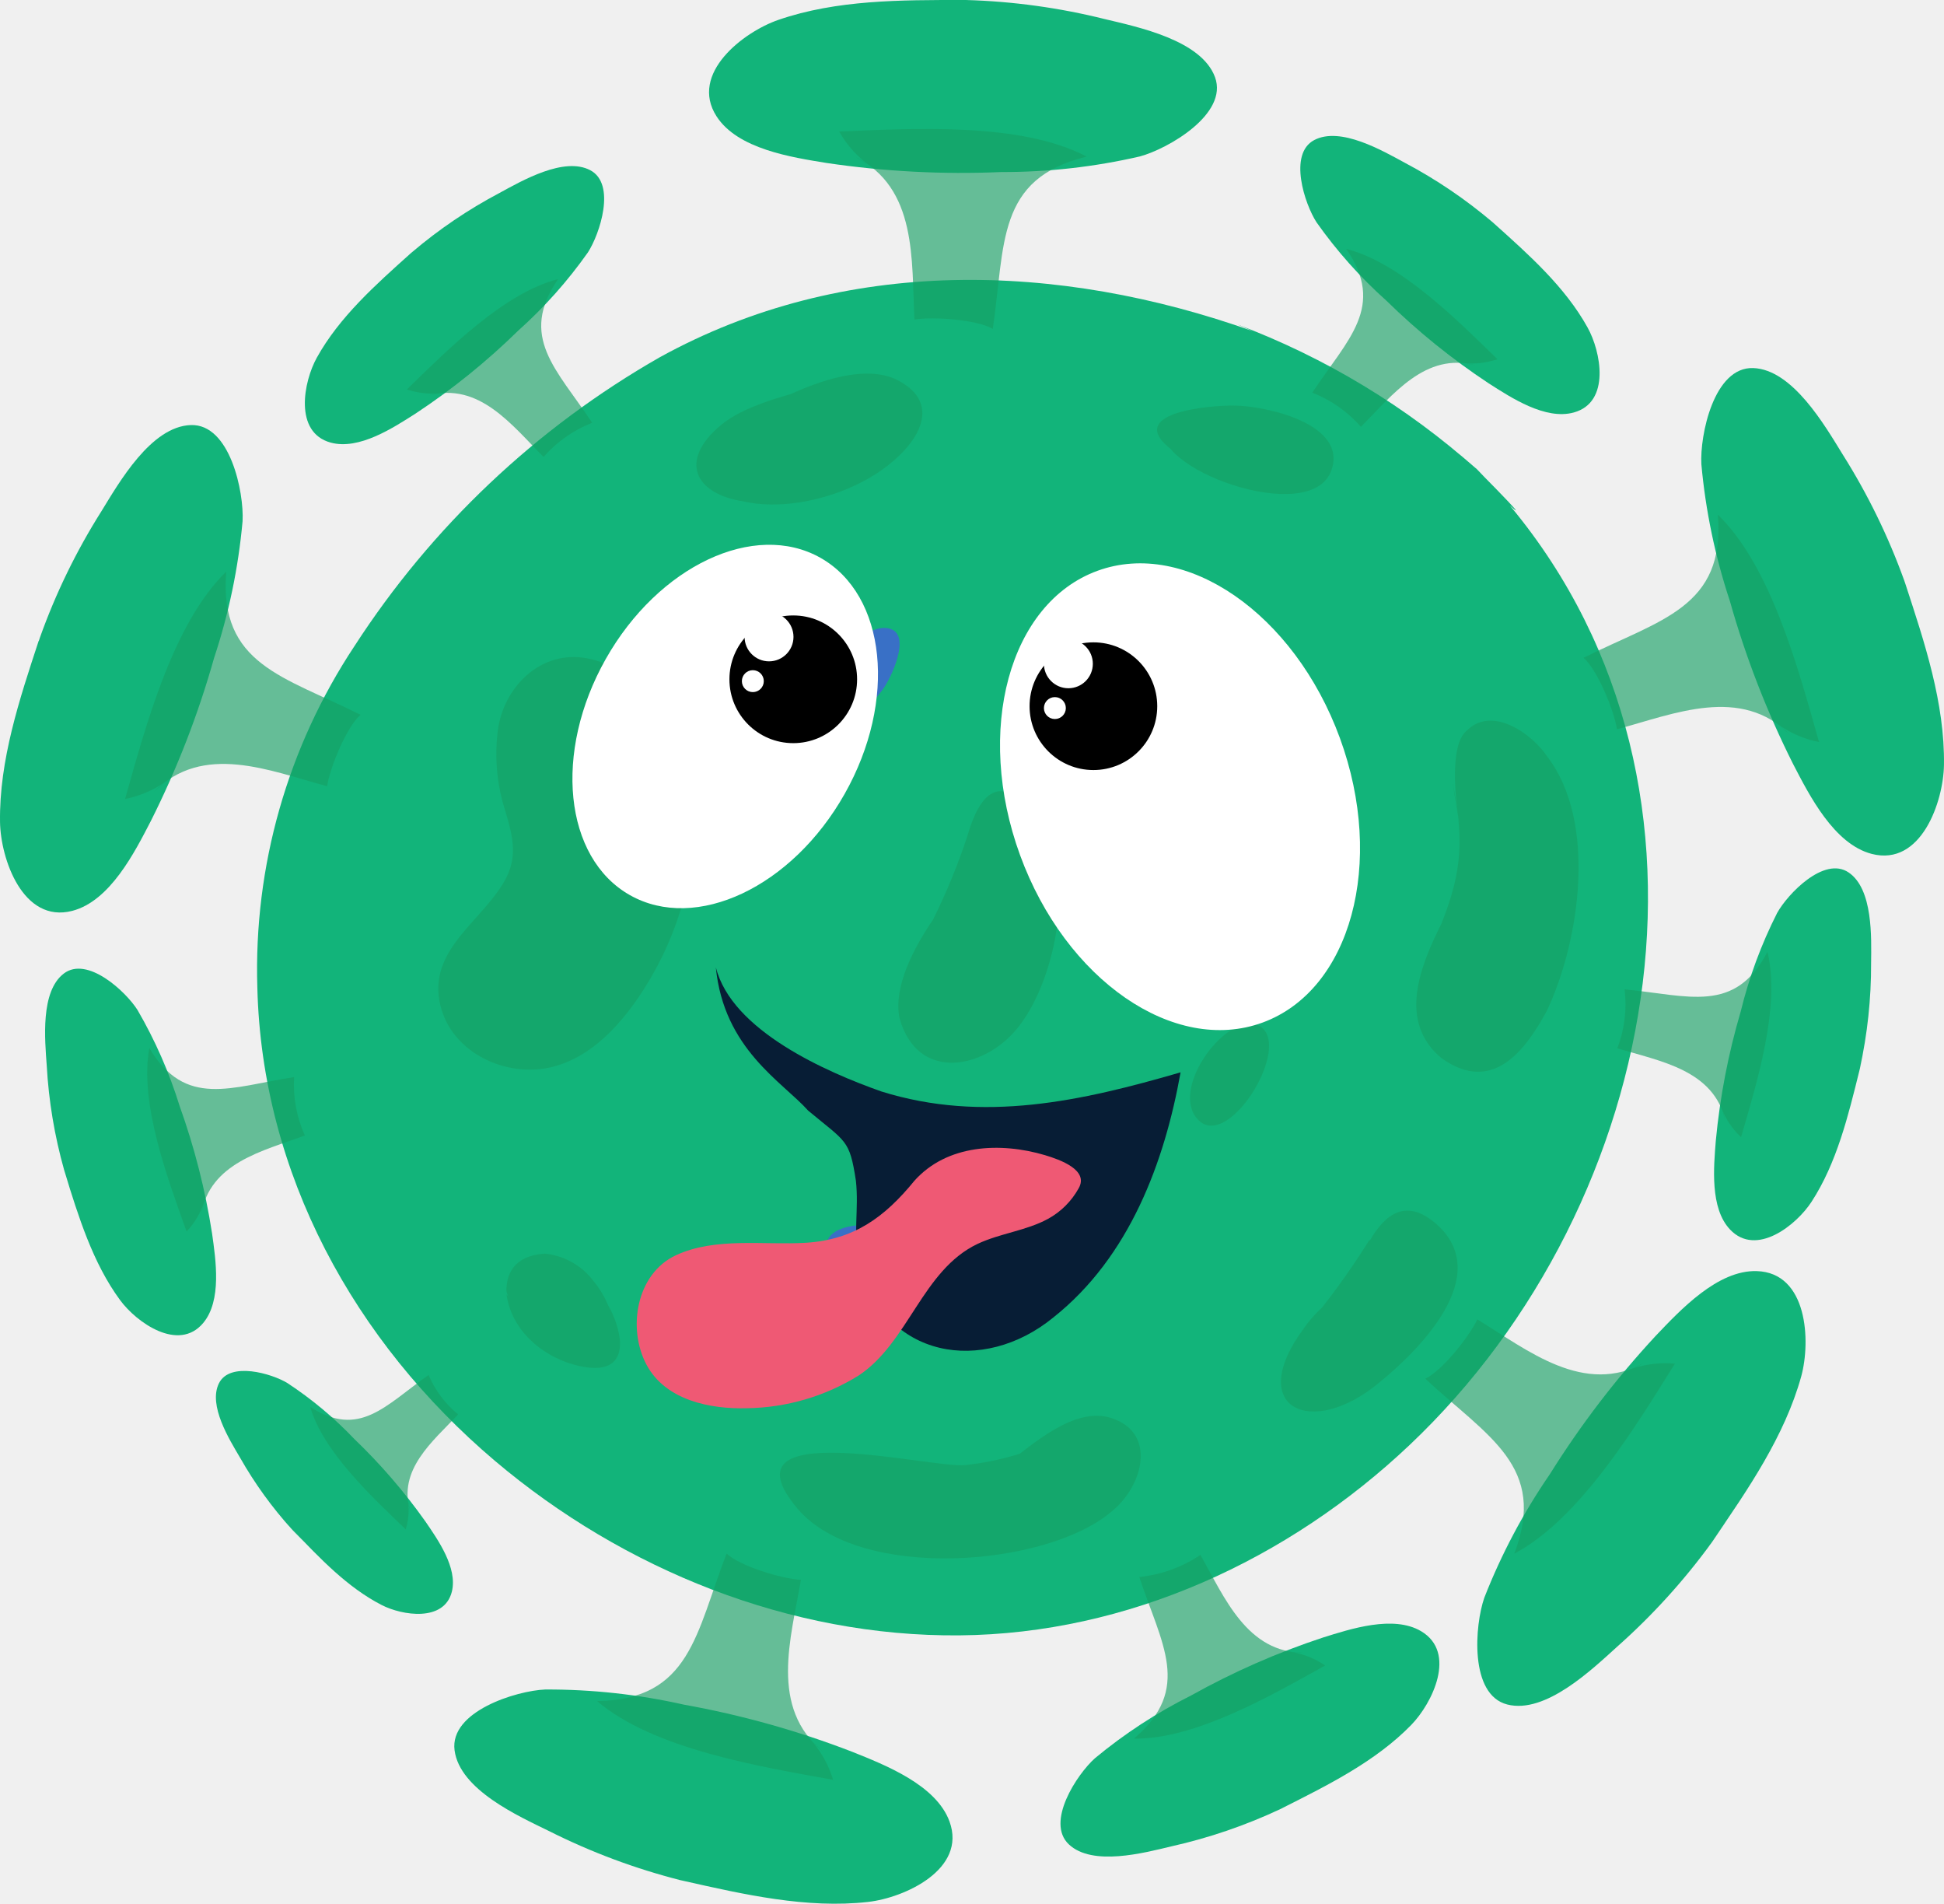
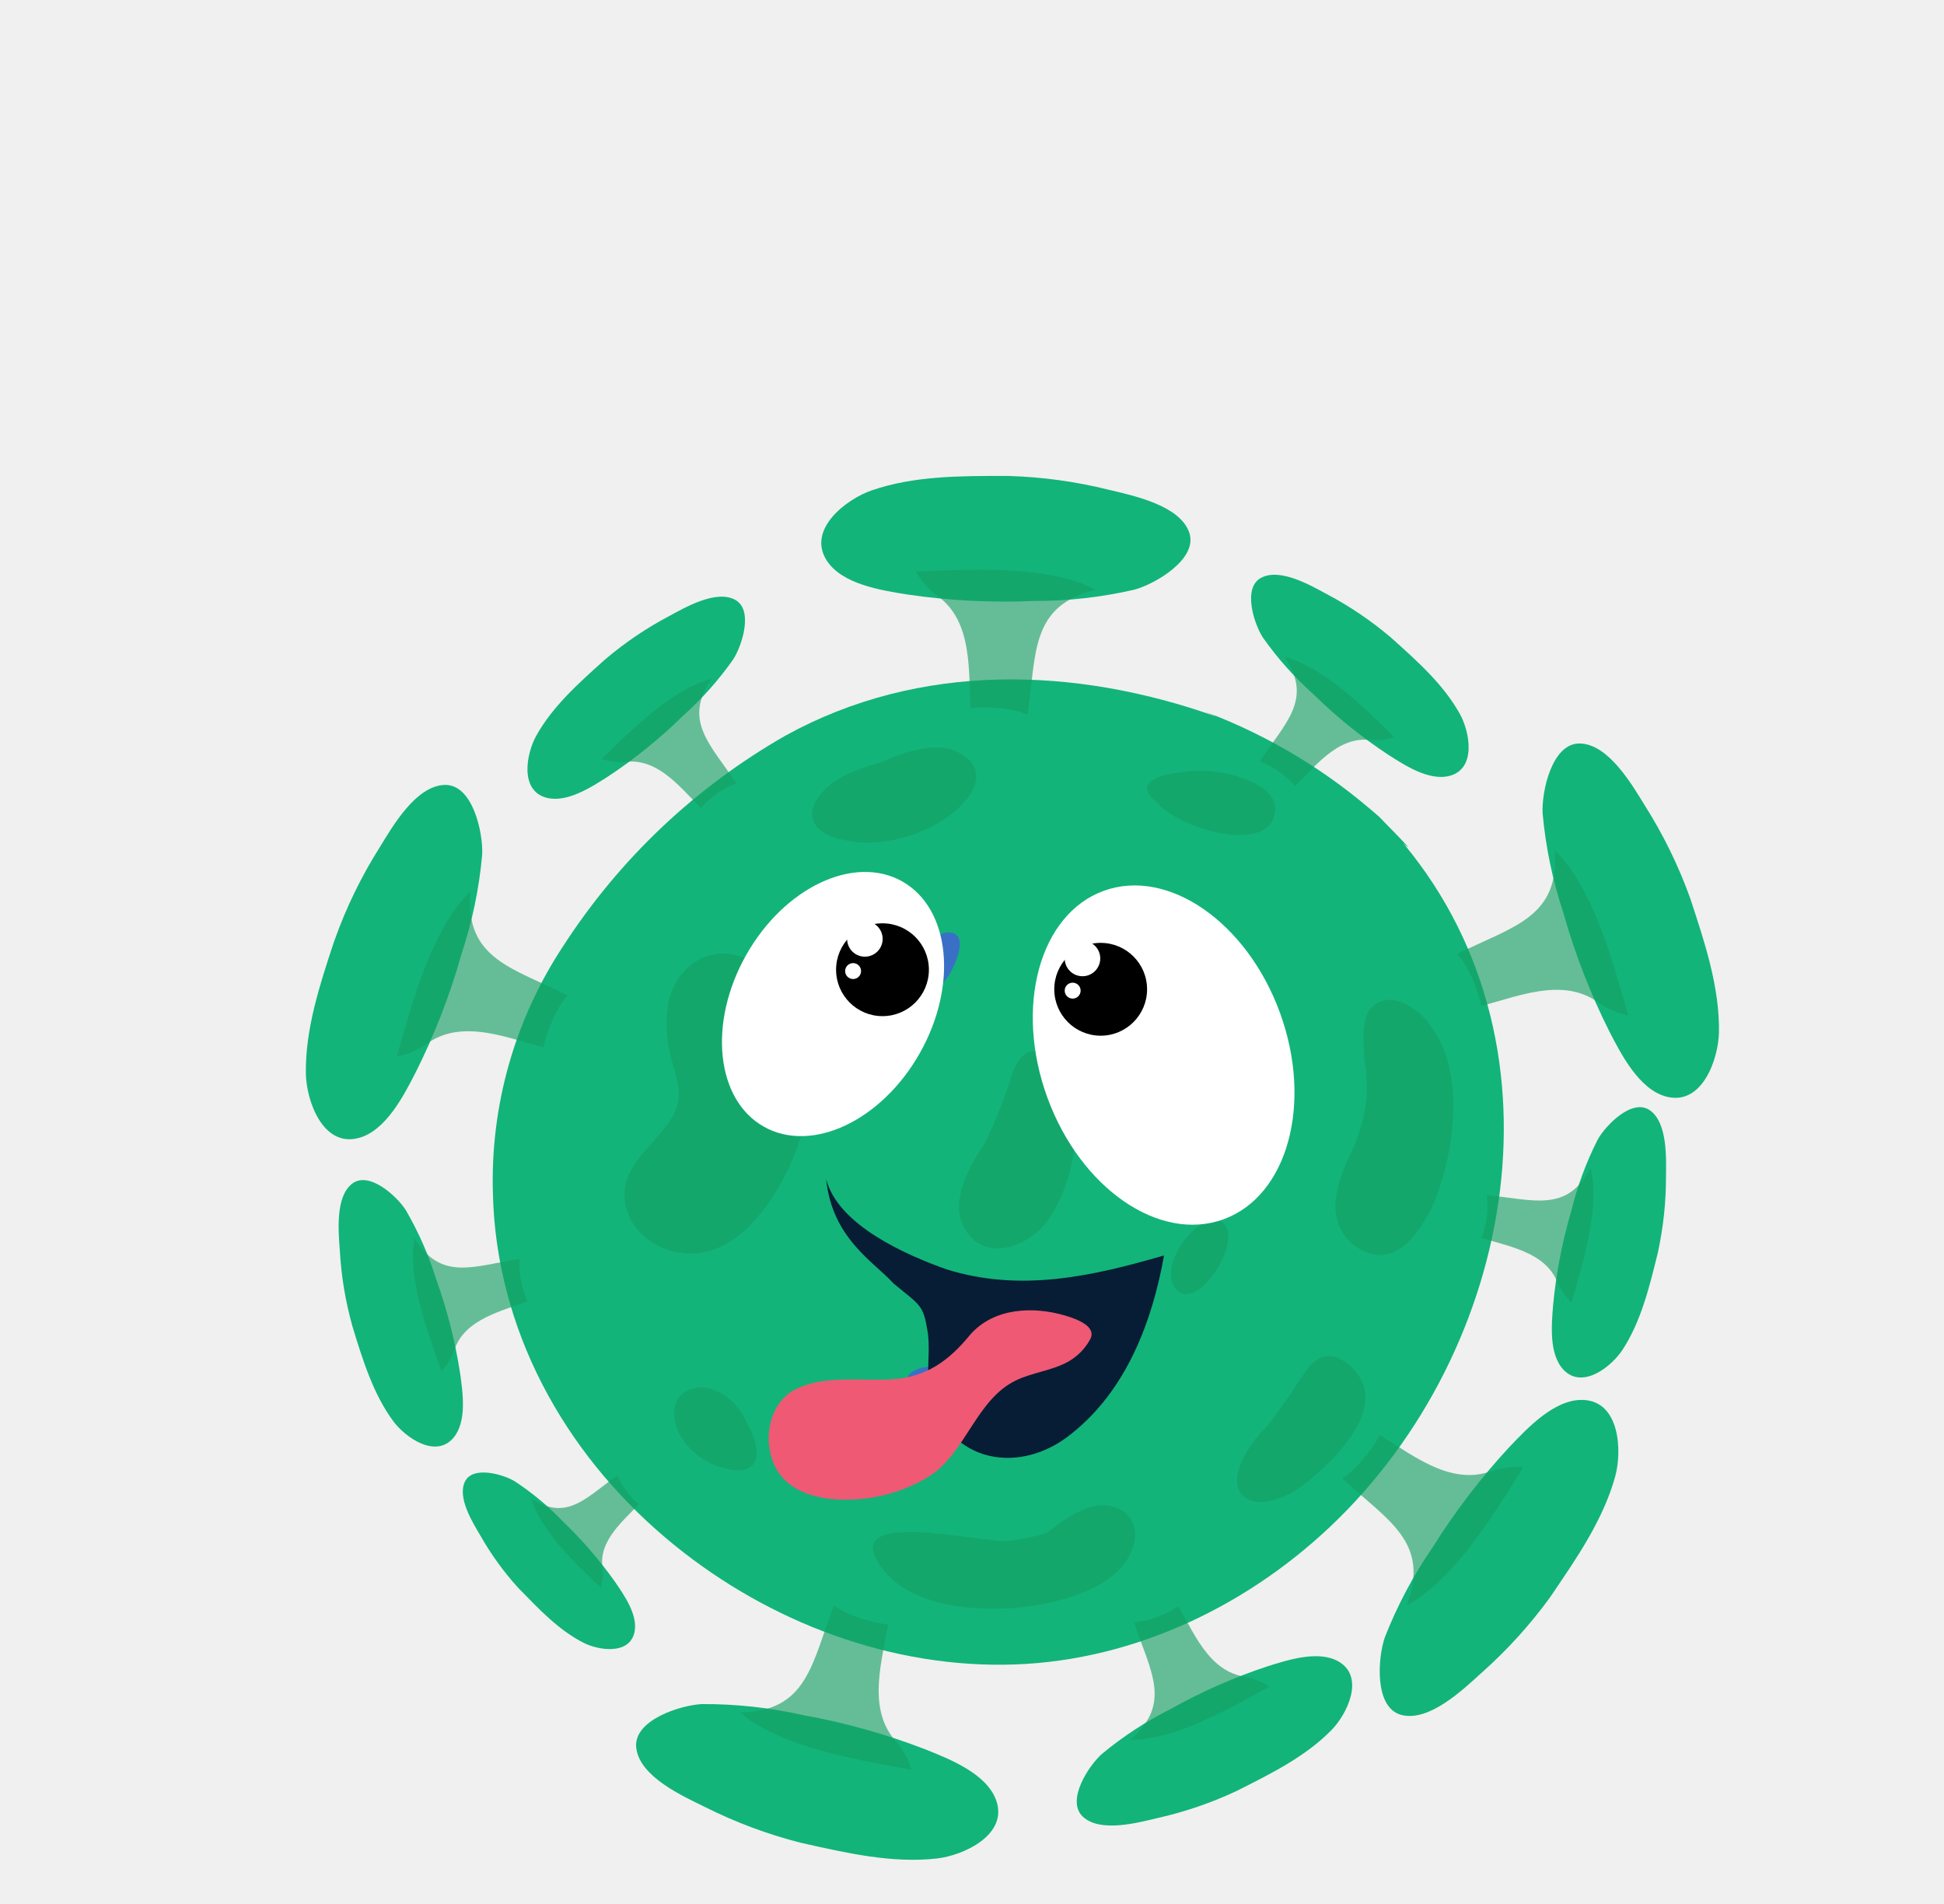
- <svg xmlns="http://www.w3.org/2000/svg" width="148.494" height="145.385" viewBox="0 0 148.494 145.385">
+ <svg xmlns="http://www.w3.org/2000/svg" width="148.494" height="145.385" viewBox="-30 -50 200 200">
  <defs>
    <style>.good1{fill:#12b47a;}.good2,.good4{fill:#15a064;}.good2,.good3{opacity:0.63;}.good5{fill:#3970c6;}.good6{fill:#fff;}.good7{fill:#071d35;}.good8{fill:#ef5974;}</style>
  </defs>
  <g transform="translate(0.01 0)">
    <g transform="translate(-0.01 0)">
      <g transform="translate(0)">
        <path class="good1" d="M183.466,112.738a58.38,58.38,0,0,0-18.3-11.066l1.181.515c-14.855-5.285-31.2-5.766-45.276,1.992A67.753,67.753,0,0,0,97.74,126.242a44.687,44.687,0,0,0-7.419,26.06c.339,14.218,7.417,27.076,18.152,36.165,9.824,8.311,22.541,13.443,35.489,13.324,12.858-.115,25.119-5.775,34.382-14.544,19.549-18.5,25.623-51.316,6.877-72.644q-.848-.959-1.74-1.868C176.41,106.569,192.881,122.238,183.466,112.738Z" transform="translate(-70.664 -76.901)" />
        <path class="good1" d="M268.369,0C263.7,0,258.762-.022,254.3,1.522c-2.64.913-6.812,4.082-4.717,7.356,1.614,2.514,5.744,3.134,8.415,3.569a69.99,69.99,0,0,0,13.324.692,46.548,46.548,0,0,0,10.6-1.192c2.131-.574,6.777-3.232,5.74-6.055s-5.872-3.826-8.4-4.43A49.688,49.688,0,0,0,268.632,0Z" transform="translate(-194.853 0)" />
        <path class="good2" d="M295.913,47.4c4.785,2.392,4.309,7.9,4.548,12.447,1.435-.241,4.785,0,5.983.716.957-6.464.239-11.49,7.177-13.163h0c-5.028-2.634-13.165-2.155-18.911-1.916a8.125,8.125,0,0,0,3.591,3.349Z" transform="translate(-230.609 -35.441)" />
        <path class="good1" d="M2.946,165.72c-1.459,4.435-3.023,9.12-2.954,13.841.043,2.8,1.74,7.756,5.514,6.784,2.891-.746,4.772-4.476,6.014-6.879a69.949,69.949,0,0,0,4.824-12.439,46.3,46.3,0,0,0,2.175-10.44c.12-2.2-.95-7.447-3.956-7.343-3.045.109-5.47,4.378-6.834,6.594a48.648,48.648,0,0,0-4.691,9.639c-.022.076-.057.159-.08.244Z" transform="translate(0.01 -116.783)" />
        <path class="good2" d="M46.1,217.53c3.771-3.8,8.848-1.625,13.243-.435.217-1.44,1.5-4.548,2.553-5.459C56.059,208.7,51.059,207.816,51.64,200.7h0c-4.074,3.95-6.164,11.83-7.73,17.365a8.128,8.128,0,0,0,4.306-2.366Z" transform="translate(-34.357 -157.048)" />
        <path class="good1" d="M613.066,145.712c1.459,4.433,3.023,9.117,2.951,13.837-.044,2.8-1.74,7.76-5.514,6.788-2.888-.748-4.772-4.478-6.018-6.882a70.054,70.054,0,0,1-4.824-12.439,46.541,46.541,0,0,1-2.175-10.44c-.122-2.2.951-7.447,3.958-7.343s5.468,4.378,6.834,6.594a49.534,49.534,0,0,1,4.709,9.644c.024.076.057.159.083.244C614.858,151.169,611.272,140.255,613.066,145.712Z" transform="translate(-467.526 -101.125)" />
        <path class="good2" d="M571.937,197.536c-3.774-3.8-8.85-1.625-13.246-.435-.218-1.442-1.5-4.55-2.551-5.461,5.842-2.925,10.844-3.813,10.259-10.929h0c4.076,3.95,6.162,11.83,7.73,17.365a8.151,8.151,0,0,1-4.306-2.366Z" transform="translate(-435.179 -141.406)" />
        <path class="good1" d="M177.088,607.77c4.552,1.024,9.368,2.129,14.059,1.6,2.78-.311,7.554-2.486,6.22-6.142-1.022-2.8-4.918-4.315-7.428-5.322a69.937,69.937,0,0,0-12.85-3.6,47.412,47.412,0,0,0-10.605-1.159c-2.2.094-7.319,1.668-6.923,4.648.4,3.014,4.883,5.022,7.221,6.166a49.533,49.533,0,0,0,10.057,3.754c.076.015.163.041.248.057C182.695,609.03,171.483,606.515,177.088,607.77Z" transform="translate(-124.838 -464.123)" />
        <path class="good2" d="M226.962,560.633c-4.145-3.384-2.473-8.652-1.71-13.141-1.455-.083-4.67-1.05-5.679-2.012-2.351,6.09-2.754,11.158-9.894,11.271h0c4.324,3.669,12.373,4.989,18.033,6.012a8.088,8.088,0,0,0-2.773-4.056Z" transform="translate(-164.073 -426.84)" />
        <path class="good1" d="M536.857,466.811c2.636-3.843,5.437-7.908,6.7-12.46.742-2.7.492-7.934-3.4-8.047-2.982-.091-5.829,2.967-7.7,4.928a70.289,70.289,0,0,0-8.106,10.59,46.548,46.548,0,0,0-5,9.424c-.729,2.077-1.161,7.414,1.755,8.156s6.471-2.675,8.4-4.422a49.7,49.7,0,0,0,7.214-7.947c.046-.065.1-.137.15-.217C540.1,462.076,533.609,471.552,536.857,466.811Z" transform="translate(-405.97 -349.232)" />
        <path class="good2" d="M517.35,466.554c-4.683,2.6-8.952-.911-12.832-3.284-.618,1.318-2.71,3.948-3.978,4.528,4.785,4.448,9.352,6.695,6.8,13.365h0c5-2.651,9.224-9.637,12.273-14.514a8.122,8.122,0,0,0-4.8,1.07Z" transform="translate(-391.672 -362.51)" />
        <path class="good1" d="M115.089,65.023c-2.61,2.342-5.394,4.811-7.116,7.915-1.024,1.84-1.77,5.716,1.048,6.494,2.175.594,4.785-1.131,6.507-2.227a52.517,52.517,0,0,0,7.808-6.307,35.219,35.219,0,0,0,5.342-5.994c.9-1.392,2.175-5.22.174-6.273s-5.209.8-6.934,1.74a36.922,36.922,0,0,0-6.684,4.526C115.185,64.936,115.137,64.977,115.089,65.023Z" transform="translate(-83.767 -45.633)" />
        <path class="good2" d="M144.522,106.893c3.882-1.066,6.379,2.264,8.8,4.687a9.666,9.666,0,0,1,3.713-2.61c-2.708-4.091-5.644-6.547-2.6-10.971h0c-4.132,1.051-8.454,5.409-11.553,8.426a6.176,6.176,0,0,0,3.7.072Z" transform="translate(-111.802 -76.685)" />
        <path class="good1" d="M389.442,584.155c3.43-1.727,7.075-3.534,9.787-6.318,1.609-1.651,3.508-5.524.755-7.158-2.118-1.253-5.383-.178-7.51.487a57.789,57.789,0,0,0-10.053,4.417,38.31,38.31,0,0,0-7.356,4.8c-1.357,1.209-3.791,4.883-1.986,6.577s5.729.652,7.817.152a40.312,40.312,0,0,0,8.354-2.858c.067-.028.128-.063.194-.1Z" transform="translate(-291.431 -446.106)" />
        <path class="good2" d="M411.246,553.448c-4.406,0-6.09-4.219-7.947-7.478a10.28,10.28,0,0,1-4.667,1.688c1.686,5.109,4.074,8.539-.411,12.341h0c4.667.074,10.479-3.289,14.611-5.585a6.636,6.636,0,0,0-3.876-1.135Z" transform="translate(-311.606 -427.224)" />
        <path class="good1" d="M471.487,54.443c2.61,2.342,5.394,4.809,7.114,7.913,1.027,1.84,1.773,5.714-1.048,6.494-2.175.6-4.785-1.129-6.505-2.227a52.406,52.406,0,0,1-7.808-6.307,35.3,35.3,0,0,1-5.342-5.992c-.9-1.392-2.175-5.22-.174-6.277s5.209.807,6.932,1.74a37.232,37.232,0,0,1,6.686,4.528l.146.13C474.7,57.325,468.261,51.557,471.487,54.443Z" transform="translate(-357.336 -37.35)" />
        <path class="good2" d="M473.39,96.292c-3.882-1.064-6.377,2.264-8.8,4.689a9.474,9.474,0,0,0-3.713-2.61c2.71-4.1,5.638-6.553,2.593-10.981h0c4.132,1.051,8.454,5.411,11.553,8.426a6.076,6.076,0,0,1-3.7.072Z" transform="translate(-360.638 -68.383)" />
        <path class="good1" d="M613.071,320.372c-.842,3.4-1.716,7.021-3.647,9.994-1.146,1.77-4.219,4.248-6.229,2.125-1.544-1.633-1.248-4.765-1.087-6.792a52.263,52.263,0,0,1,1.9-9.853,35,35,0,0,1,2.784-7.53c.8-1.446,3.587-4.361,5.459-3.095s1.74,4.976,1.718,6.936a36.736,36.736,0,0,1-.857,8.026c-.013.063-.033.124-.046.189C612.027,324.566,614.1,316.177,613.071,320.372Z" transform="translate(-471.044 -238.594)" />
        <path class="good2" d="M576.265,347.134c-.883-3.928-5-4.567-8.265-5.566a9.385,9.385,0,0,0,.557-4.5c4.894.468,8.43,1.9,10.91-2.867h0c1.018,4.15-.807,10-2.014,14.157a6.068,6.068,0,0,1-1.8-3.23Z" transform="translate(-444.46 -261.513)" />
        <path class="good1" d="M17.323,355.673c1.044,3.352,2.125,6.906,4.23,9.766,1.248,1.7,4.456,3.989,6.342,1.753,1.444-1.723.966-4.826.683-6.845a52.66,52.66,0,0,0-2.475-9.724,35.372,35.372,0,0,0-3.225-7.349c-.887-1.4-3.832-4.148-5.629-2.773s-1.44,5.07-1.3,7.025a36.881,36.881,0,0,0,1.327,7.965c.015.057.037.12.057.183C18.606,359.8,16.039,351.545,17.323,355.673Z" transform="translate(-12.379 -266.15)" />
        <path class="good2" d="M55.807,380.724c.652-3.974,4.713-4.859,7.926-6.046a9.474,9.474,0,0,1-.822-4.463c-4.846.757-8.3,2.395-11.06-2.214h0c-.77,4.2,1.394,9.935,2.845,14.011a6.136,6.136,0,0,0,1.607-3.33Z" transform="translate(-40.445 -287.961)" />
        <path class="good1" d="M81.736,493.555c2.014,2.1,4.132,4.35,6.755,5.692,1.557.8,4.785,1.32,5.361-1.04.435-1.816-1.068-3.945-2.023-5.34a43.686,43.686,0,0,0-5.437-6.307,29.037,29.037,0,0,0-5.116-4.272c-1.179-.716-4.383-1.664-5.22.024s.8,4.3,1.625,5.7a30.612,30.612,0,0,0,3.932,5.437l.109.117C84.211,496.143,79.256,490.962,81.736,493.555Z" transform="translate(-59.332 -376.672)" />
        <path class="good2" d="M116.585,493.2c-.985-3.191,1.707-5.35,3.656-7.421a7.865,7.865,0,0,1-2.26-3.014c-3.33,2.358-5.285,4.852-9.041,2.443h0c.983,3.406,4.713,6.868,7.3,9.352a5.072,5.072,0,0,0-.037-3.071Z" transform="translate(-85.244 -377.762)" />
        <g class="good3" transform="translate(33.478 50.175)">
          <path class="good4" d="M237.5,259.37c.067.2.159.468.309.89.03.074.089.178.141.278C237.8,260.107,237.654,259.711,237.5,259.37Z" transform="translate(-219.321 -253.133)" />
          <path class="good4" d="M172.639,238.382c-.076-.176-.144-.337-.239-.563-1.087-3.067-3.68-6.331-7.027-7.012-3.647-.746-6.584,2.255-6.934,5.7a14.207,14.207,0,0,0,.381,5.22c.563,1.957,1.3,3.8.318,5.766-1.675,3.312-6.127,5.474-5.057,9.831.89,3.608,5,5.5,8.43,4.7,3.5-.816,6.025-4.035,7.736-7a24.707,24.707,0,0,0,2.61-6.588A19.877,19.877,0,0,0,172.639,238.382Z" transform="translate(-153.916 -230.692)" />
        </g>
        <path class="good2" d="M253.395,132.3c-2.223.555-5.281,1.388-6.949,2.777-3.334,2.78-1.944,5.283,1.668,5.84,3.615.833,8.341-.557,11.118-2.78,2.5-1.957,3.891-4.726.835-6.394-3.891-2.225-11.675,2.5-14.455,4.726Z" transform="translate(-191.36 -102.632)" />
        <path class="good2" d="M406.977,143.862c-1.586,3.173,11.123,7.919,12.7,3.48,1.262-3.552-5-4.937-7.469-4.952-1.888-.013-8.5.548-4.678,3.417Z" transform="translate(-317.978 -111.42)" />
        <path class="good2" d="M500.153,257.685c.833,4.169.833,6.668-.833,10.838-1.668,3.336-3.336,7.506,0,10.288,3.887,2.777,6.39-.559,8.047-3.615,2.5-5.281,3.891-14.455,0-19.459-1.111-1.668-4.172-3.891-6.114-1.944-1.392,1.111-.835,5.559-.559,7.227Z" transform="translate(-389.21 -198)" />
        <path class="good2" d="M295.517,498.654a21.543,21.543,0,0,1-7.5,2.223c-2.5.281-18.9-3.891-12.789,3.334,4.726,5.559,18.9,4.448,23.9.281,2.5-1.947,3.613-6.118,0-7.23-2.782-.833-5.838,1.947-8.06,3.615-.281.278-.835.555-1.114,1.111Z" transform="translate(-214.302 -388.99)" />
        <path class="good5" d="M416.41,223.622c.485,2.434,1.947,6.819,4.385,8.278,5.355,1.957,5.355-3.893,3.9-7.306-2.934-6.327-11.2-4.868-6.821,2.921Z" transform="translate(-325.84 -172.647)" />
        <path class="good5" d="M287.581,223.3c-.652.687-2.891,4.659-.474,4.785,1.6.087,3.282-1.757,4.132-2.917.6-.816,2.2-4.119.565-4.624-1.551-.481-3.465,1.7-4.219,2.754C286.791,224.122,289.717,220.305,287.581,223.3Z" transform="translate(-223.802 -172.523)" />
        <path class="good2" d="M461.86,426.224c-2.379-2.195-4.032-.894-5.2,1.122H456.6a58.357,58.357,0,0,1-3.615,5.152,9.594,9.594,0,0,0-1.129,1.231c-.074.091-.12.174-.189.265a.448.448,0,0,0-.046.046v.011c-4.567,6.146.6,8.5,5.783,4.132C460.471,435.676,466.03,430.117,461.86,426.224Z" transform="translate(-352.012 -332.629)" />
        <path class="good2" d="M186.507,446.652a6.913,6.913,0,0,0-.87-2.49,7.239,7.239,0,0,0-.729-1.346c-.152-.217-.309-.435-.492-.652a5.311,5.311,0,0,0-3.613-1.973c-2.593.154-2.967,1.836-2.947,2.86a2.247,2.247,0,0,0,.126.4c-.039-.05-.076-.1-.115-.148a.335.335,0,0,0,.013.115c.461,2.949,3.247,5.044,6.09,5.45,2.081.3,2.673-.785,2.547-2.142A.259.259,0,0,1,186.507,446.652Z" transform="translate(-139.171 -344.45)" />
        <path class="good2" d="M326.138,279.823c-2.943-3.8-4.483-1.688-5.363,1.325a.04.04,0,0,1,0,.011,48,48,0,0,1-2.636,6.427c-1.5,2.2-3.045,5.161-2.562,7.525,1.388,5,6.671,3.893,9.172.559C327.528,292.055,329.194,283.994,326.138,279.823Z" transform="translate(-246.867 -217.36)" />
        <path class="good5" d="M297.475,428.91a44.321,44.321,0,0,0-5.333.324c-3.752.568-1.688,3.863.616,4.837,2.436,1.029,13.328.831,9.326-3.745C301.076,428.986,299,428.873,297.475,428.91Z" transform="translate(-226.982 -335.619)" />
        <path class="good5" d="M344.717,434.481c-.022-.028-.05-.057-.07-.078-.074-.078-.148-.135-.217-.2a2.687,2.687,0,0,0,.191.27c.207.239.374.435.533.611A3.451,3.451,0,0,0,344.717,434.481Z" transform="translate(-269.516 -339.763)" />
        <path class="good2" d="M422.9,359.447c-2.406-.607-6.538,5.029-4.35,7.3C420.972,369.28,426.227,360.388,422.9,359.447Z" transform="translate(-327.033 -281.233)" />
        <path class="good6" d="M352.733,220.087c-3.48-9.526-.837-19.251,5.907-21.717s15.044,3.262,18.526,12.782.837,19.248-5.912,21.717S356.215,229.615,352.733,220.087Z" transform="translate(-274.813 -154.777)" />
        <path class="good6" d="M221.827,210.31c4.022-7.112,3.193-15.188-1.847-18.033s-12.382.613-16.4,7.728-3.191,15.188,1.849,18.035S217.812,217.426,221.827,210.31Z" transform="translate(-157.309 -149.678)" />
        <path d="M256.17,220.976a4.876,4.876,0,1,1,4.874,4.876A4.876,4.876,0,0,1,256.17,220.976Z" transform="translate(-200.452 -169.099)" />
        <path class="good6" d="M261.49,216.908a1.868,1.868,0,1,1,1.868,1.868A1.868,1.868,0,0,1,261.49,216.908Z" transform="translate(-204.615 -168.27)" />
        <circle class="good6" cx="0.837" cy="0.837" r="0.837" transform="translate(56.669 51.181)" />
        <path d="M361.58,230.425a4.876,4.876,0,1,1,4.876,4.868,4.876,4.876,0,0,1-4.876-4.868Z" transform="translate(-282.935 -176.486)" />
        <path class="good6" d="M366.62,245.6a.837.837,0,1,1,.837.837A.837.837,0,0,1,366.62,245.6Z" transform="translate(-286.879 -191.526)" />
        <path class="good6" d="M366.62,226.348a1.868,1.868,0,1,1,1.866,1.868,1.868,1.868,0,0,1-1.866-1.868Z" transform="translate(-286.879 -175.656)" />
        <path class="good7" d="M251.39,339.64c1.216,4.863,8.511,8.023,12.643,9.483,7.782,2.432,15.32.729,22.857-1.459h0c-1.216,6.81-3.889,14.1-9.726,18.724-5.348,4.376-12.887,3.16-14.831-4.132-.487-2.188,0-4.132-.244-6.323-.487-3.16-.731-2.917-3.647-5.348-1.947-2.188-6.442-4.687-7.051-10.942Z" transform="translate(-196.711 -265.77)" />
        <path class="good8" d="M244.81,405.544c-2.273,2.786-4.62,4.487-8.252,4.72-3.228.2-6.934-.452-9.959.957s-3.721,5.6-2.234,8.369c1.459,2.714,4.859,3.391,7.686,3.31a16.624,16.624,0,0,0,8.5-2.49c3.817-2.514,4.87-8.047,9.087-10.055,1.74-.82,3.7-1,5.387-1.914a5.932,5.932,0,0,0,2.347-2.342c.789-1.39-1.409-2.175-2.586-2.527-3.373-1-7.488-.837-9.974,1.973C244.712,405.663,245.769,404.46,244.81,405.544Z" transform="translate(-174.974 -315.357)" />
      </g>
    </g>
  </g>
</svg>
